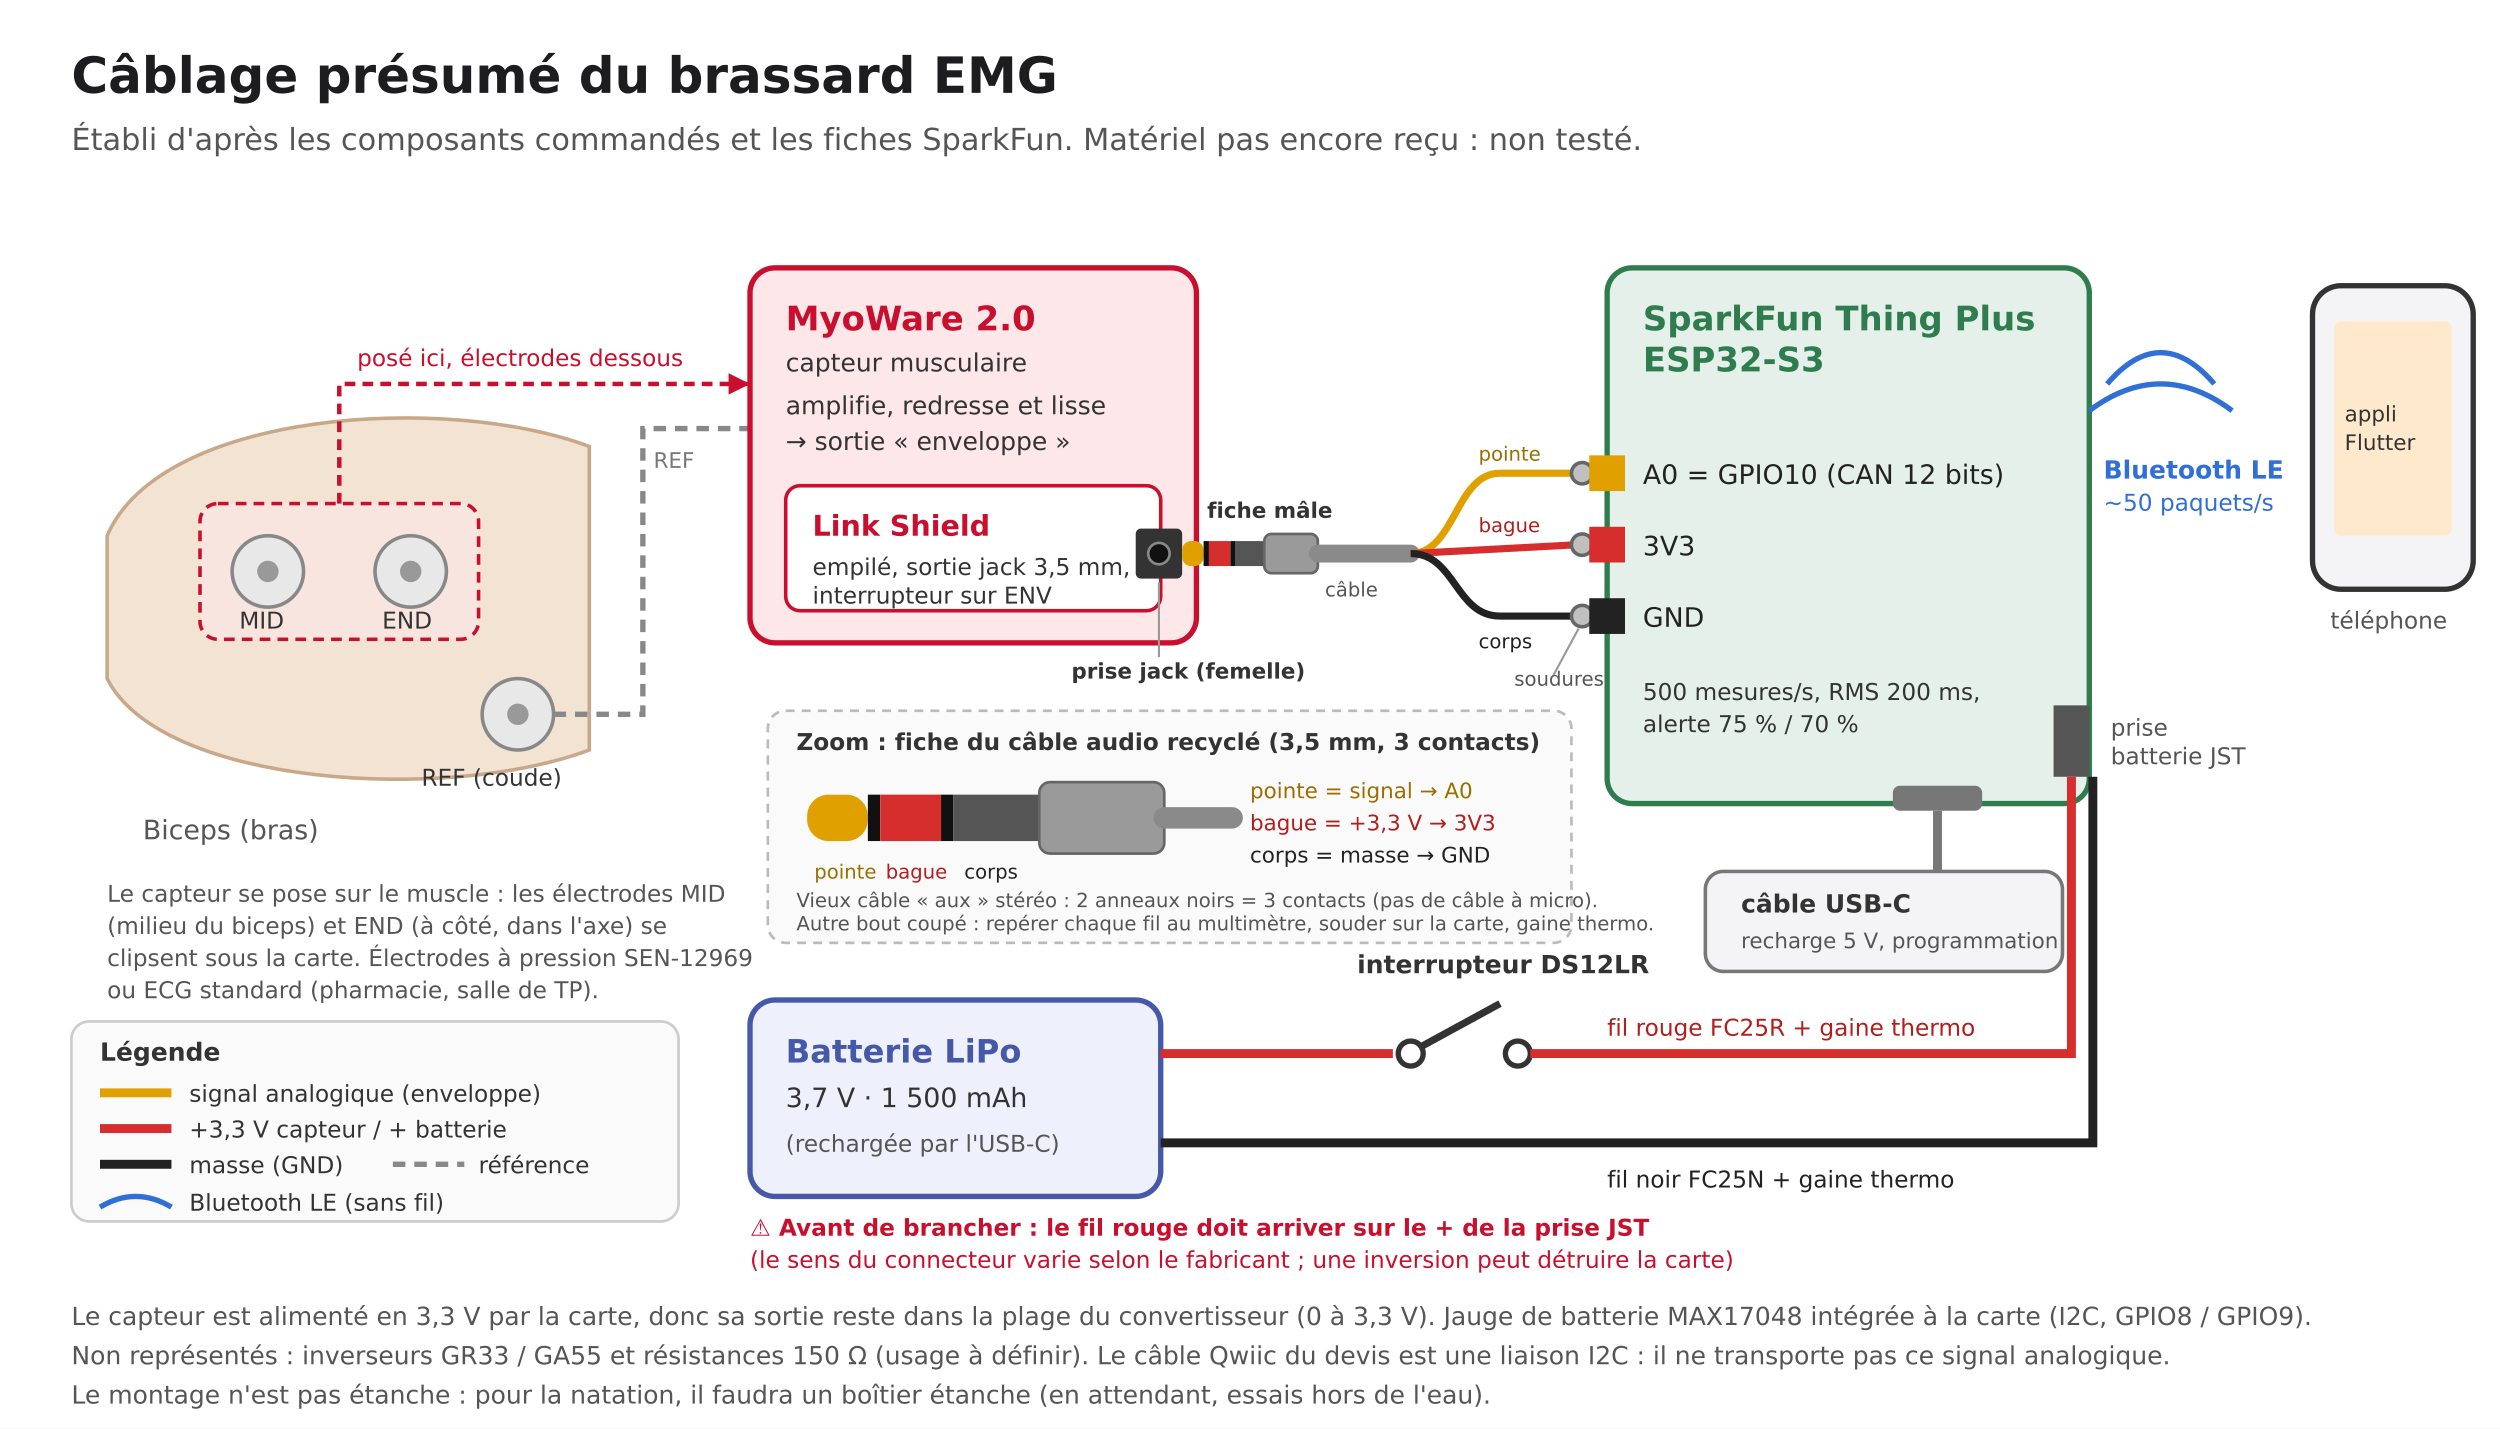
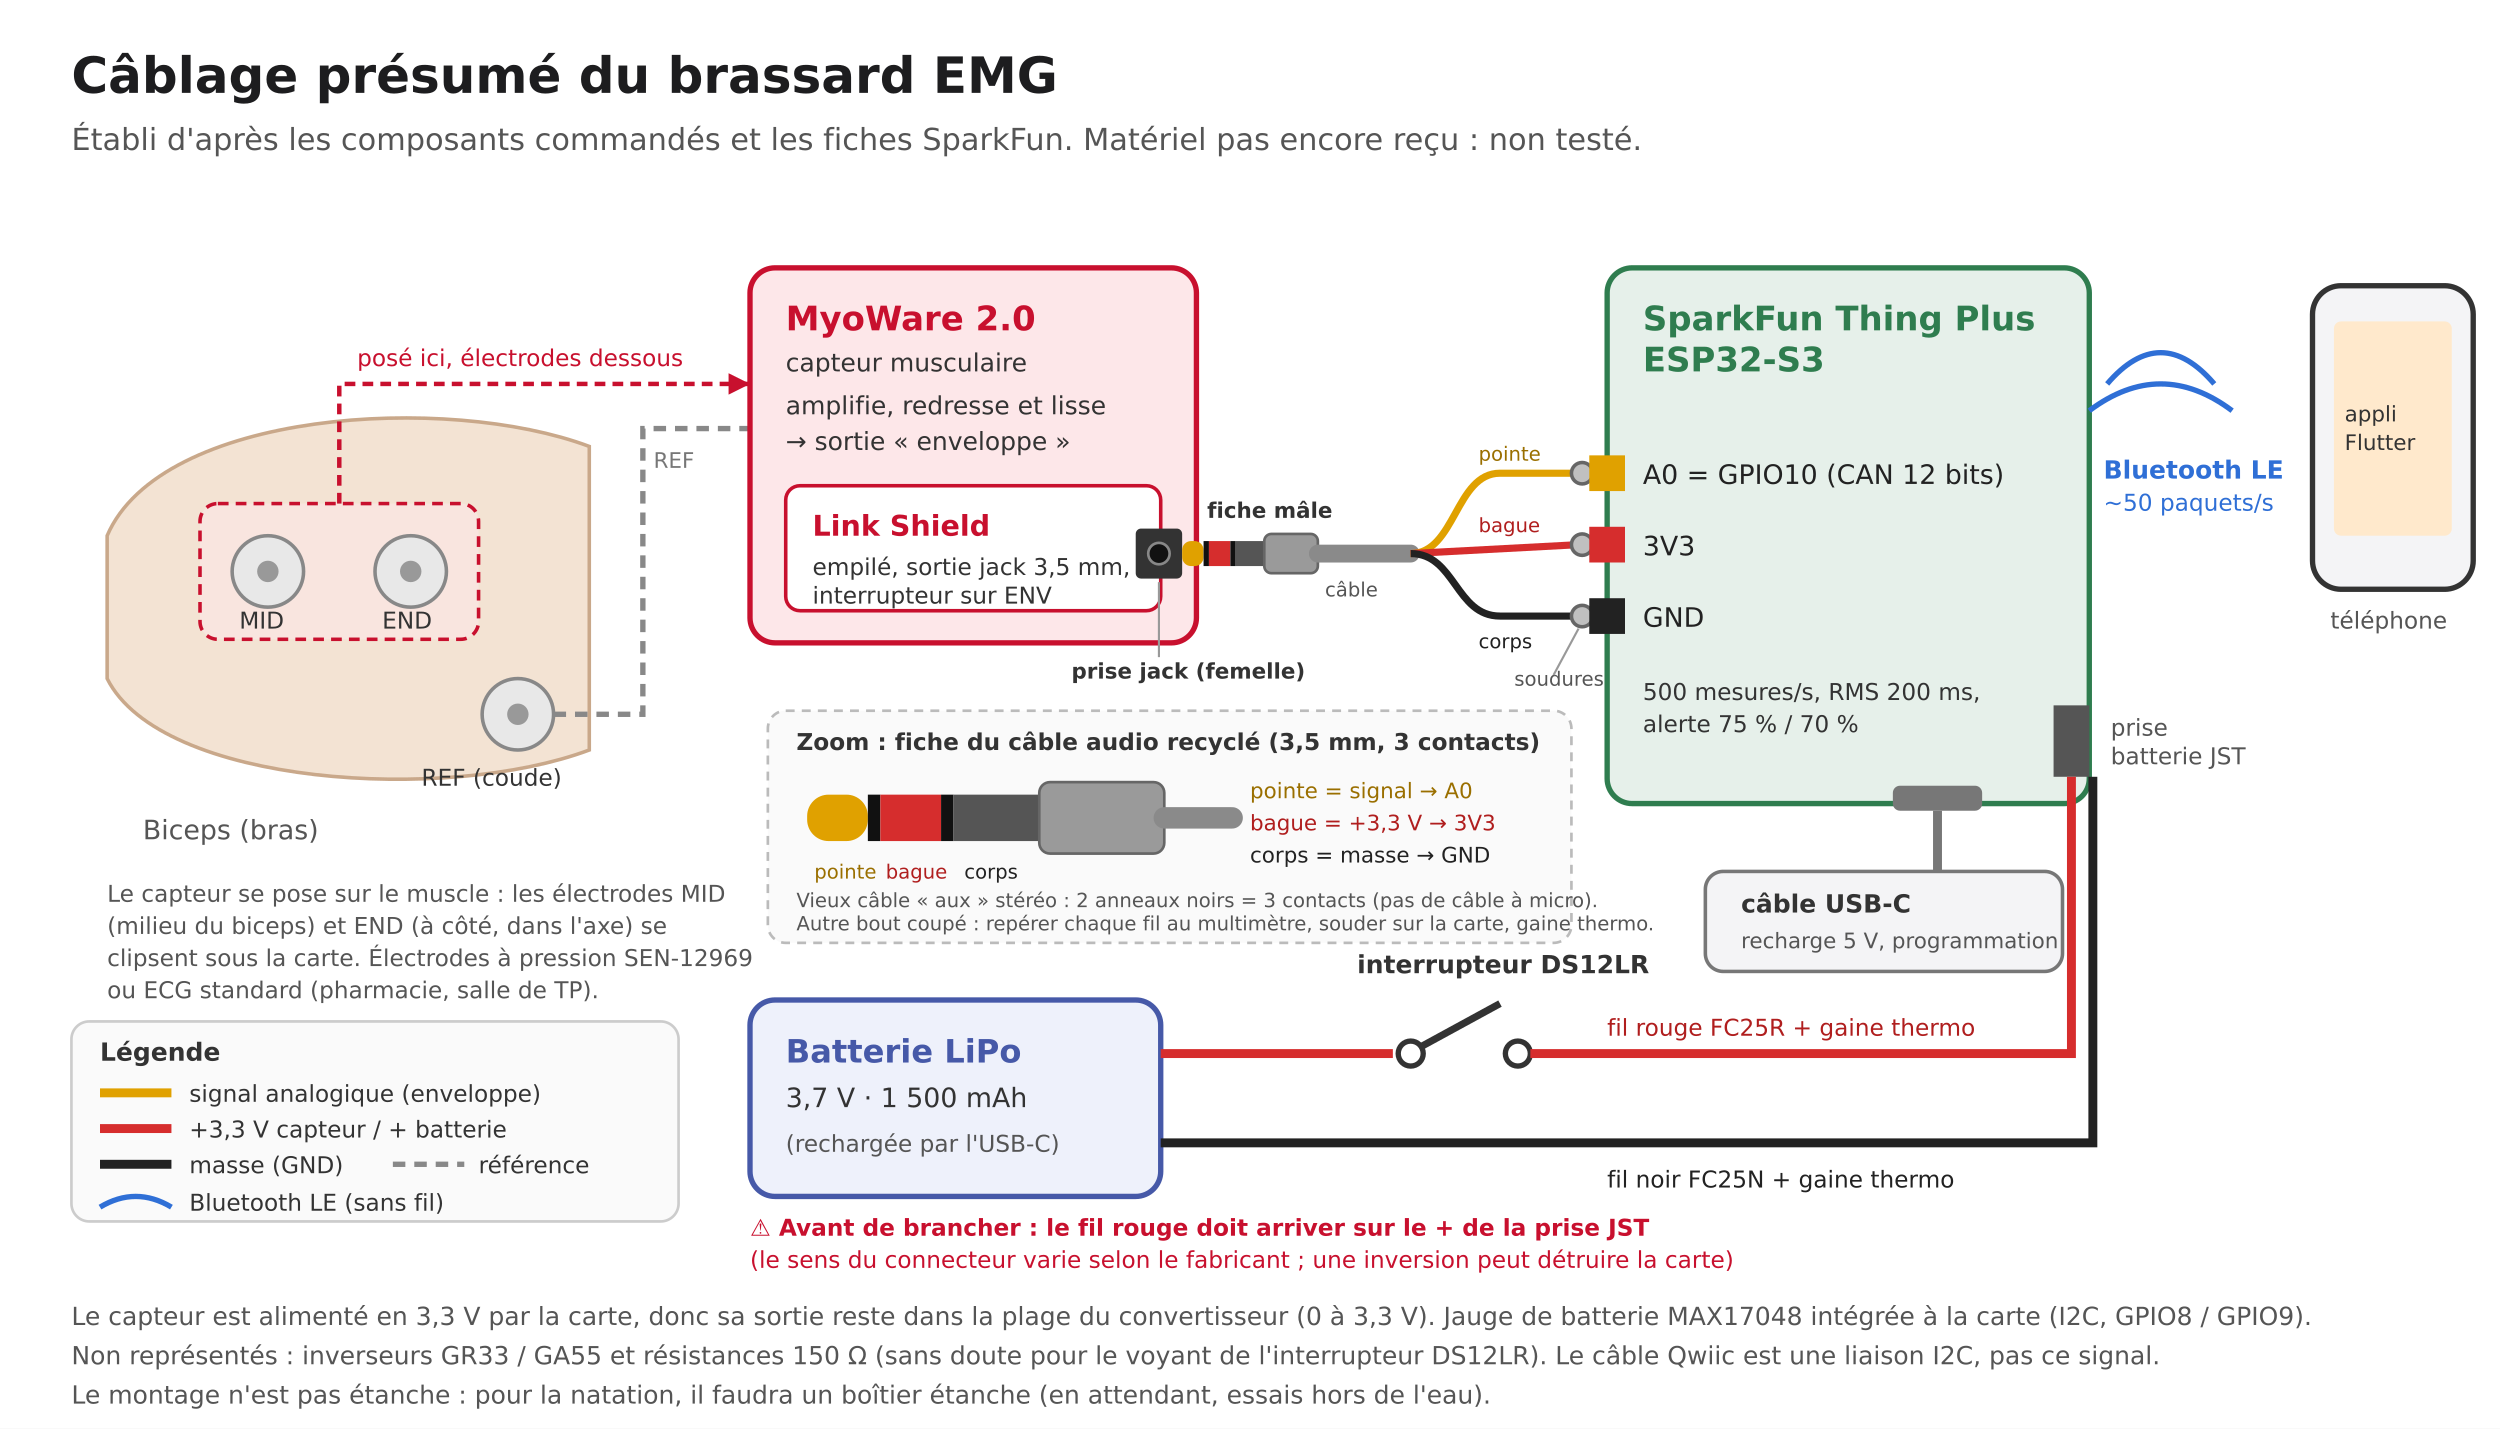
<svg xmlns="http://www.w3.org/2000/svg" viewBox="0 0 1400 800" width="1400" height="800" font-family="DejaVu Sans, Arial, sans-serif">
  <rect width="1400" height="800" fill="#ffffff" />
  <text x="40" y="52" font-size="28" font-weight="bold" fill="#1d1d1f">Câblage présumé du brassard EMG</text>
  <text x="40" y="84" font-size="17" fill="#555">Établi d'après les composants commandés et les fiches SparkFun. Matériel pas encore reçu : non testé.</text>
  <g>
    <path d="M60 300 C 90 230, 250 220, 330 250 L 330 420 C 250 450, 90 440, 60 380 Z" fill="#f3e3d3" stroke="#c9a88a" stroke-width="2" />
    <text x="80" y="470" font-size="15" fill="#555">Biceps (bras)</text>
    <rect x="112" y="282" width="156" height="76" rx="10" fill="#fde7e9" fill-opacity="0.55" stroke="#c8102e" stroke-width="2" stroke-dasharray="6 4" />
    <circle cx="150" cy="320" r="20" fill="#e8e8e8" stroke="#888" stroke-width="2" />
    <circle cx="150" cy="320" r="6" fill="#999" />
    <circle cx="230" cy="320" r="20" fill="#e8e8e8" stroke="#888" stroke-width="2" />
    <circle cx="230" cy="320" r="6" fill="#999" />
    <circle cx="290" cy="400" r="20" fill="#e8e8e8" stroke="#888" stroke-width="2" />
    <circle cx="290" cy="400" r="6" fill="#999" />
    <text x="134" y="352" font-size="13" fill="#333">MID</text>
    <text x="214" y="352" font-size="13" fill="#333">END</text>
    <text x="236" y="440" font-size="13" fill="#333">REF (coude)</text>
    <text x="60" y="505" font-size="13" fill="#555">Le capteur se pose sur le muscle : les électrodes MID</text>
    <text x="60" y="523" font-size="13" fill="#555">(milieu du biceps) et END (à côté, dans l'axe) se</text>
    <text x="60" y="541" font-size="13" fill="#555">clipsent sous la carte. Électrodes à pression SEN-12969</text>
    <text x="60" y="559" font-size="13" fill="#555">ou ECG standard (pharmacie, salle de TP).</text>
  </g>
  <path d="M190 282 L 190 215 L 420 215" fill="none" stroke="#c8102e" stroke-width="2.5" stroke-dasharray="6 4" />
  <polygon points="420,215 408,209 408,221" fill="#c8102e" />
  <text x="200" y="205" font-size="13" fill="#c8102e">posé ici, électrodes dessous</text>
  <path d="M310 400 L 360 400 L 360 240 L 420 240" fill="none" stroke="#888" stroke-width="3" stroke-dasharray="7 5" />
  <text x="366" y="262" font-size="12" fill="#777">REF</text>
  <rect x="420" y="150" width="250" height="210" rx="14" fill="#fde7e9" stroke="#c8102e" stroke-width="3" />
  <text x="440" y="185" font-size="19" font-weight="bold" fill="#c8102e">MyoWare 2.0</text>
  <text x="440" y="208" font-size="14" fill="#333">capteur musculaire</text>
  <text x="440" y="232" font-size="14" fill="#333">amplifie, redresse et lisse</text>
  <text x="440" y="252" font-size="14" fill="#333">→ sortie « enveloppe »</text>
  <rect x="440" y="272" width="210" height="70" rx="8" fill="#ffffff" stroke="#c8102e" stroke-width="2" />
  <text x="455" y="300" font-size="16" font-weight="bold" fill="#c8102e">Link Shield</text>
  <text x="455" y="322" font-size="13" fill="#333">empilé, sortie jack 3,5 mm,</text>
  <text x="455" y="338" font-size="13" fill="#333">interrupteur sur ENV</text>
  <rect x="636" y="296" width="26" height="28" rx="3" fill="#333" />
  <circle cx="649" cy="310" r="6" fill="#111" stroke="#888" stroke-width="1.5" />
  <text x="600" y="380" font-size="12" font-weight="bold" fill="#333">prise jack (femelle)</text>
  <path d="M649 368 L 649 326" stroke="#999" stroke-width="1.2" fill="none" />
  <rect x="662" y="303" width="12" height="14" rx="5" fill="#e0a100" />
  <rect x="674" y="303" width="3" height="14" fill="#111" />
  <rect x="677" y="303" width="12" height="14" fill="#d62d2d" />
  <rect x="689" y="303" width="3" height="14" fill="#111" />
  <rect x="692" y="303" width="16" height="14" fill="#555" />
  <rect x="708" y="299" width="30" height="22" rx="4" fill="#9a9a9a" stroke="#666" stroke-width="1.5" />
  <text x="676" y="290" font-size="12" font-weight="bold" fill="#333">fiche mâle</text>
  <path d="M738 310 L 790 310" stroke="#8a8a8a" stroke-width="10" fill="none" stroke-linecap="round" />
  <path d="M790 310 C 815 310, 815 265, 840 265 L 884 265" fill="none" stroke="#e0a100" stroke-width="4" />
  <path d="M790 310 L 884 305" fill="none" stroke="#d62d2d" stroke-width="4" />
  <path d="M790 310 C 815 310, 815 345, 840 345 L 884 345" fill="none" stroke="#222" stroke-width="4" />
  <circle cx="886" cy="265" r="6" fill="#c0c0c0" stroke="#666" stroke-width="2" />
  <circle cx="886" cy="305" r="6" fill="#c0c0c0" stroke="#666" stroke-width="2" />
  <circle cx="886" cy="345" r="6" fill="#c0c0c0" stroke="#666" stroke-width="2" />
  <text x="742" y="334" font-size="11" fill="#555">câble</text>
  <text x="828" y="258" font-size="11" fill="#9a6f00">pointe</text>
  <text x="828" y="298" font-size="11" fill="#b01e1e">bague</text>
  <text x="828" y="363" font-size="11" fill="#222">corps</text>
  <text x="848" y="384" font-size="11" fill="#555">soudures</text>
  <path d="M870 378 L 884 352" stroke="#999" stroke-width="1.2" fill="none" />
  <rect x="430" y="398" width="450" height="130" rx="10" fill="#fafafa" stroke="#bbb" stroke-width="1.5" stroke-dasharray="5 4" />
  <text x="446" y="420" font-size="13" font-weight="bold" fill="#333">Zoom : fiche du câble audio recyclé (3,5 mm, 3 contacts)</text>
  <rect x="452" y="445" width="34" height="26" rx="12" fill="#e0a100" />
  <rect x="486" y="445" width="7" height="26" fill="#111" />
  <rect x="493" y="445" width="34" height="26" fill="#d62d2d" />
  <rect x="527" y="445" width="7" height="26" fill="#111" />
  <rect x="534" y="445" width="48" height="26" fill="#555" />
  <rect x="582" y="438" width="70" height="40" rx="6" fill="#9a9a9a" stroke="#666" stroke-width="1.5" />
  <path d="M652 458 L 690 458" stroke="#8a8a8a" stroke-width="12" stroke-linecap="round" />
  <text x="456" y="492" font-size="11" fill="#9a6f00">pointe</text>
  <text x="496" y="492" font-size="11" fill="#b01e1e">bague</text>
  <text x="540" y="492" font-size="11" fill="#222">corps</text>
  <text x="700" y="447" font-size="12" fill="#9a6f00">pointe = signal → A0</text>
  <text x="700" y="465" font-size="12" fill="#b01e1e">bague = +3,3 V → 3V3</text>
  <text x="700" y="483" font-size="12" fill="#222">corps = masse → GND</text>
  <text x="446" y="508" font-size="11" fill="#555">Vieux câble « aux » stéréo : 2 anneaux noirs = 3 contacts (pas de câble à micro).</text>
  <text x="446" y="521" font-size="11" fill="#555">Autre bout coupé : repérer chaque fil au multimètre, souder sur la carte, gaine thermo.</text>
  <rect x="900" y="150" width="270" height="300" rx="14" fill="#e6f0ea" stroke="#2f7d4f" stroke-width="3" />
  <text x="920" y="185" font-size="19" font-weight="bold" fill="#2f7d4f">SparkFun Thing Plus</text>
  <text x="920" y="208" font-size="19" font-weight="bold" fill="#2f7d4f">ESP32-S3</text>
  <rect x="890" y="255" width="20" height="20" fill="#e0a100" />
  <text x="920" y="271" font-size="15" fill="#222">A0 = GPIO10 (CAN 12 bits)</text>
  <rect x="890" y="295" width="20" height="20" fill="#d62d2d" />
  <text x="920" y="311" font-size="15" fill="#222">3V3</text>
  <rect x="890" y="335" width="20" height="20" fill="#222" />
  <text x="920" y="351" font-size="15" fill="#222">GND</text>
  <text x="1010" y="271" font-size="13" fill="#555" />
  <text x="920" y="392" font-size="13" fill="#333">500 mesures/s, RMS 200 ms,</text>
  <text x="920" y="410" font-size="13" fill="#333">alerte 75 % / 70 %</text>
  <rect x="1150" y="395" width="20" height="40" fill="#555" />
  <text x="1182" y="412" font-size="13" fill="#555">prise</text>
  <text x="1182" y="428" font-size="13" fill="#555">batterie JST</text>
  <rect x="1060" y="440" width="50" height="14" rx="4" fill="#777" />
  <line x1="1085" y1="454" x2="1085" y2="488" stroke="#777" stroke-width="5" />
  <rect x="955" y="488" width="200" height="56" rx="10" fill="#f4f4f6" stroke="#777" stroke-width="2" />
  <text x="975" y="511" font-size="14" font-weight="bold" fill="#333">câble USB-C</text>
  <text x="975" y="531" font-size="12" fill="#555">recharge 5 V, programmation</text>
  <path d="M1170 230 Q 1210 200 1250 230" fill="none" stroke="#2f6fd6" stroke-width="3" />
  <path d="M1180 215 Q 1210 180 1240 215" fill="none" stroke="#2f6fd6" stroke-width="3" />
  <text x="1178" y="268" font-size="14" font-weight="bold" fill="#2f6fd6">Bluetooth LE</text>
  <text x="1178" y="286" font-size="13" fill="#2f6fd6">~50 paquets/s</text>
  <rect x="1295" y="160" width="90" height="170" rx="16" fill="#f4f4f6" stroke="#333" stroke-width="3" />
  <rect x="1307" y="180" width="66" height="120" rx="4" fill="#ffe9cc" />
  <text x="1313" y="236" font-size="12" fill="#333">appli</text>
  <text x="1313" y="252" font-size="12" fill="#333">Flutter</text>
  <text x="1305" y="352" font-size="13" fill="#555">téléphone</text>
  <rect x="420" y="560" width="230" height="110" rx="14" fill="#eef1fb" stroke="#4659a8" stroke-width="3" />
  <text x="440" y="595" font-size="18" font-weight="bold" fill="#4659a8">Batterie LiPo</text>
  <text x="440" y="620" font-size="15" fill="#333">3,7 V · 1 500 mAh</text>
  <text x="440" y="645" font-size="13" fill="#555">(rechargée par l'USB-C)</text>
  <text x="420" y="692" font-size="13" font-weight="bold" fill="#c8102e">⚠ Avant de brancher : le fil rouge doit arriver sur le + de la prise JST</text>
  <text x="420" y="710" font-size="13" fill="#c8102e">(le sens du connecteur varie selon le fabricant ; une inversion peut détruire la carte)</text>
  <path d="M650 590 L 780 590" stroke="#d62d2d" stroke-width="5" fill="none" />
  <circle cx="790" cy="590" r="7" fill="#fff" stroke="#333" stroke-width="3" />
  <line x1="796" y1="586" x2="840" y2="562" stroke="#333" stroke-width="4" />
  <circle cx="850" cy="590" r="7" fill="#fff" stroke="#333" stroke-width="3" />
  <text x="760" y="545" font-size="14" font-weight="bold" fill="#333">interrupteur DS12LR</text>
  <path d="M857 590 L 1160 590 L 1160 435" stroke="#d62d2d" stroke-width="5" fill="none" />
  <path d="M650 640 L 1172 640 L 1172 435" stroke="#222" stroke-width="5" fill="none" />
  <text x="900" y="580" font-size="13" fill="#b01e1e">fil rouge FC25R + gaine thermo</text>
  <text x="900" y="665" font-size="13" fill="#222">fil noir FC25N + gaine thermo</text>
  <rect x="40" y="572" width="340" height="112" rx="10" fill="#fafafa" stroke="#ccc" stroke-width="1.5" />
  <text x="56" y="594" font-size="14" font-weight="bold" fill="#333">Légende</text>
  <line x1="56" y1="612" x2="96" y2="612" stroke="#e0a100" stroke-width="5" />
  <text x="106" y="617" font-size="13" fill="#333">signal analogique (enveloppe)</text>
  <line x1="56" y1="632" x2="96" y2="632" stroke="#d62d2d" stroke-width="5" />
  <text x="106" y="637" font-size="13" fill="#333">+3,3 V capteur / + batterie</text>
  <line x1="56" y1="652" x2="96" y2="652" stroke="#222" stroke-width="5" />
  <text x="106" y="657" font-size="13" fill="#333">masse (GND)</text>
  <line x1="220" y1="652" x2="260" y2="652" stroke="#888" stroke-width="3" stroke-dasharray="7 5" />
  <text x="268" y="657" font-size="13" fill="#333">référence</text>
  <path d="M56 676 Q 76 664 96 676" fill="none" stroke="#2f6fd6" stroke-width="3" />
  <text x="106" y="678" font-size="13" fill="#333">Bluetooth LE (sans fil)</text>
  <text x="40" y="742" font-size="14" fill="#555">Le capteur est alimenté en 3,3 V par la carte, donc sa sortie reste dans la plage du convertisseur (0 à 3,3 V). Jauge de batterie MAX17048 intégrée à la carte (I2C, GPIO8 / GPIO9).</text>
-   <text x="40" y="764" font-size="14" fill="#555">Non représentés : inverseurs GR33 / GA55 et résistances 150 Ω (usage à définir). Le câble Qwiic du devis est une liaison I2C : il ne transporte pas ce signal analogique.</text>
+   <text x="40" y="764" font-size="14" fill="#555">Non représentés : inverseurs GR33 / GA55 et résistances 150 Ω (sans doute pour le voyant de l'interrupteur DS12LR). Le câble Qwiic est une liaison I2C, pas ce signal.</text>
  <text x="40" y="786" font-size="14" fill="#555">Le montage n'est pas étanche : pour la natation, il faudra un boîtier étanche (en attendant, essais hors de l'eau).</text>
</svg>
